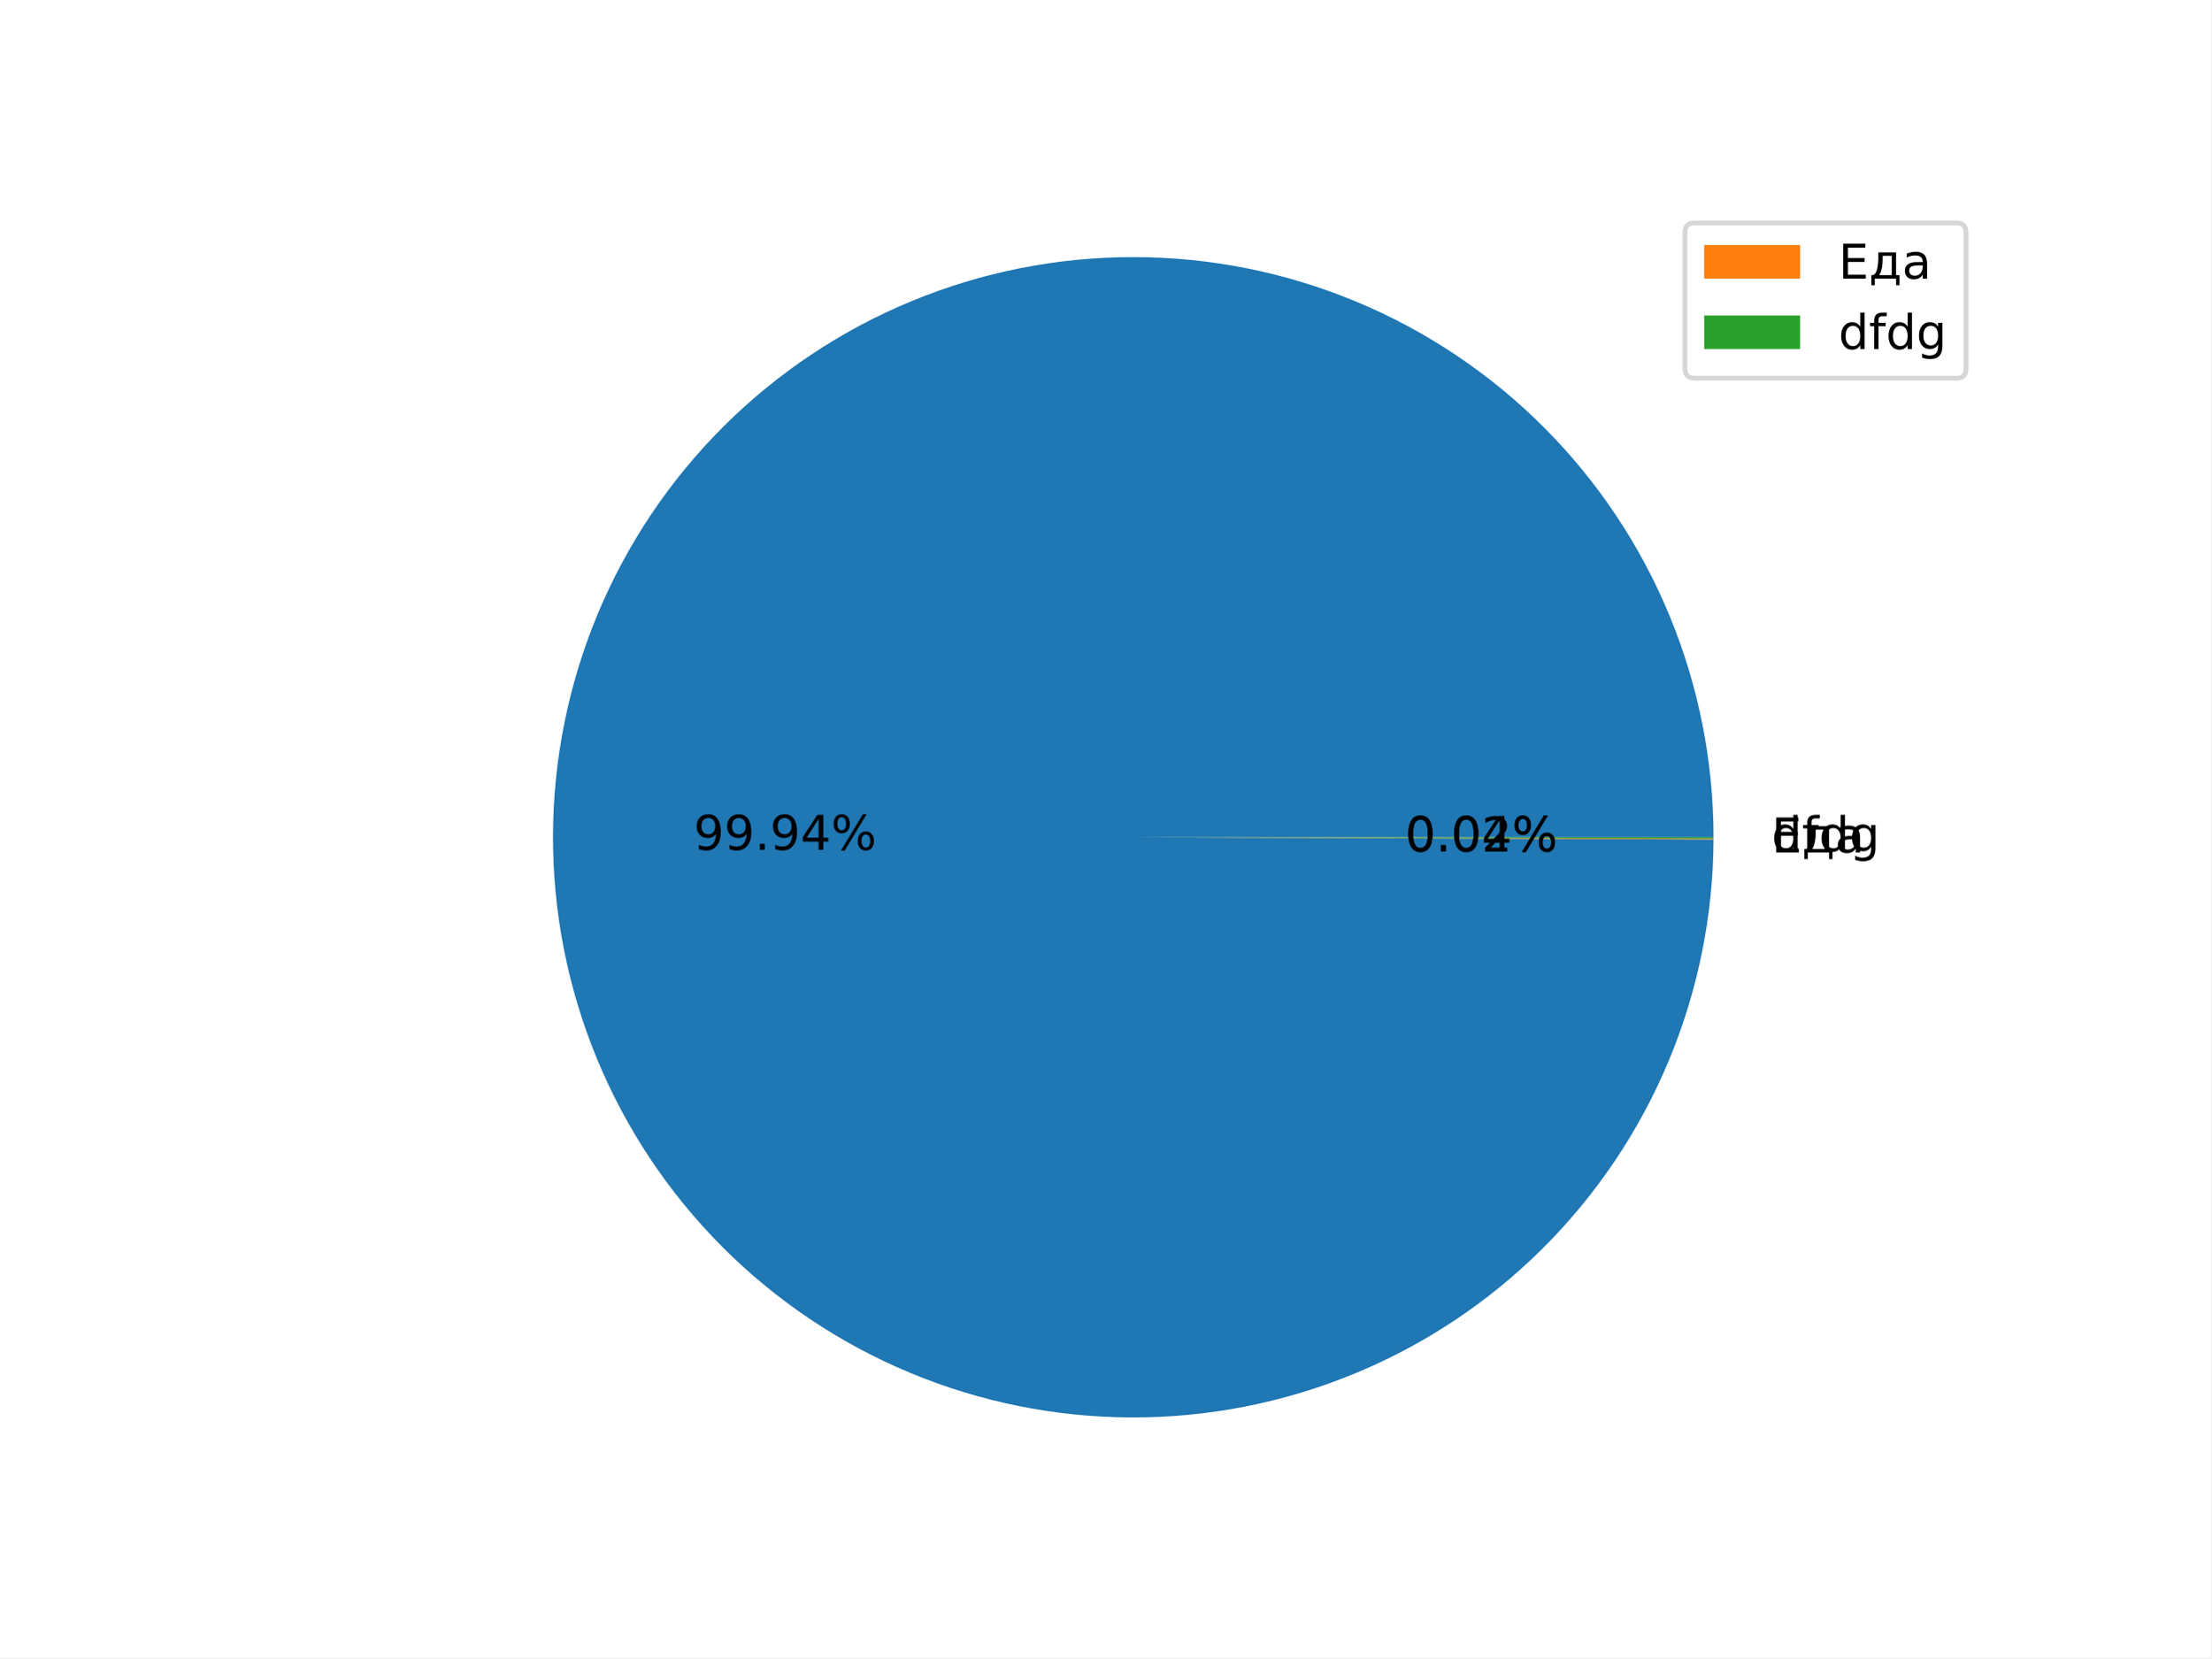
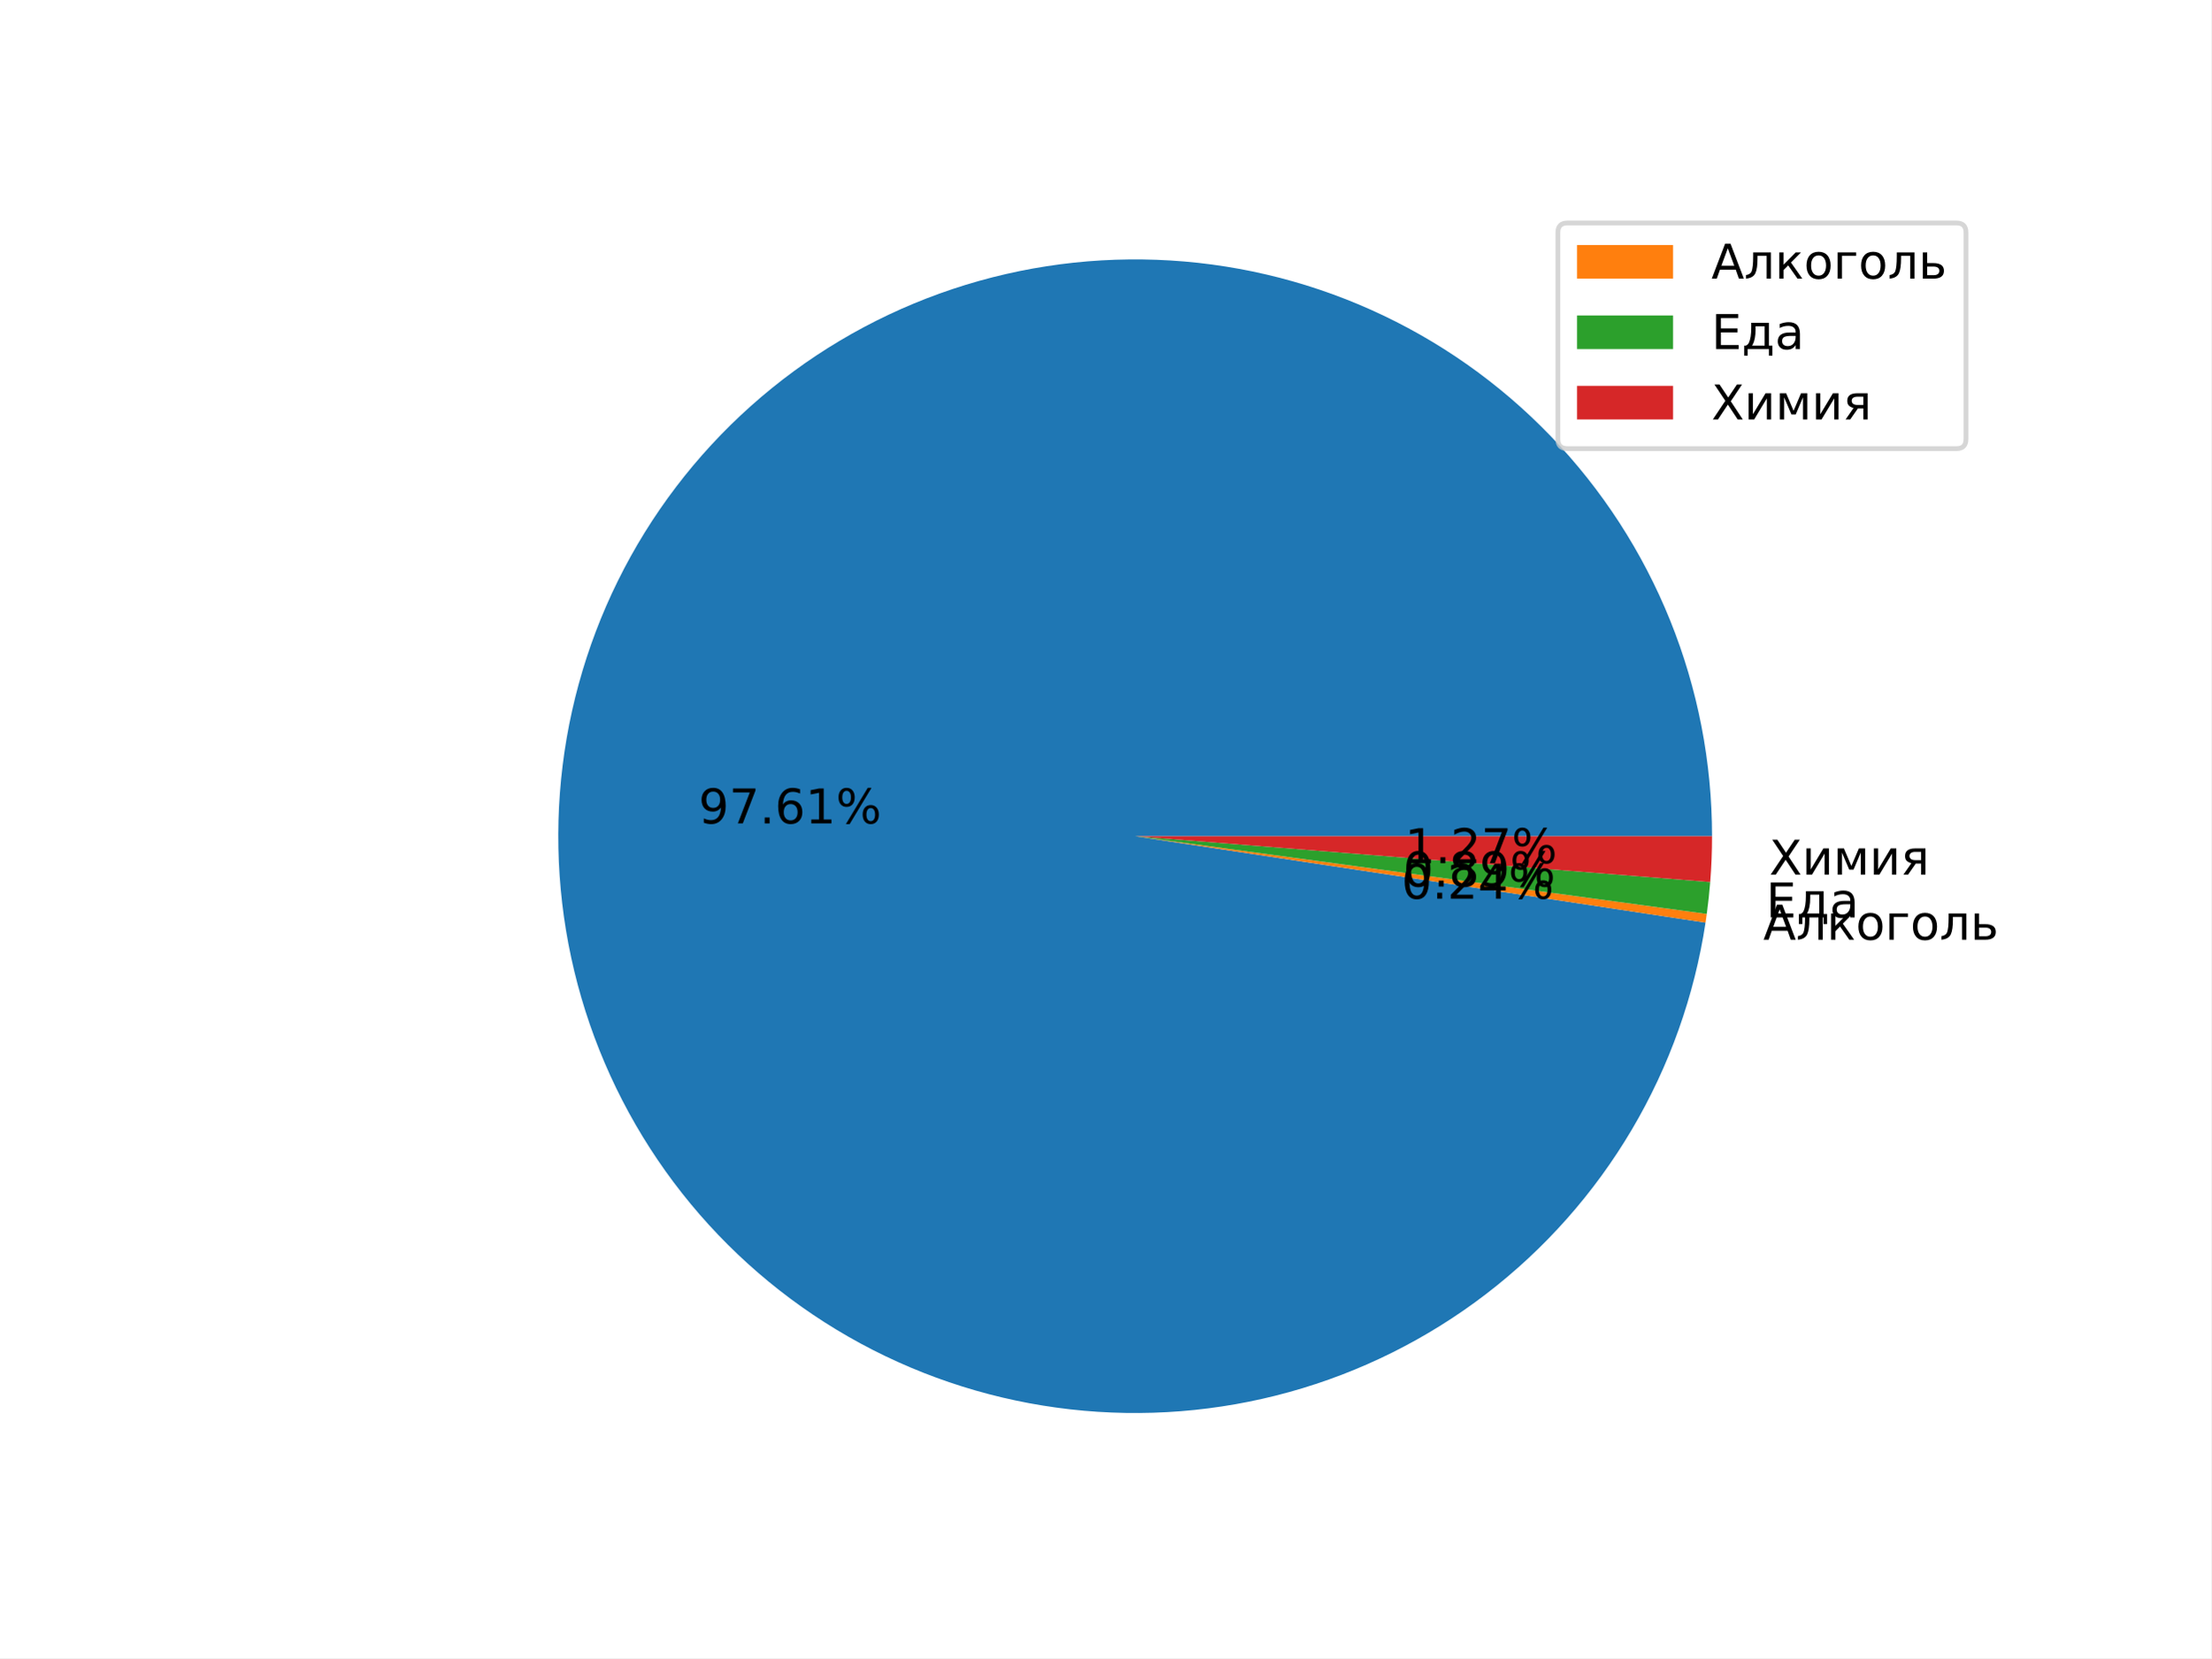
<svg xmlns="http://www.w3.org/2000/svg" xmlns:xlink="http://www.w3.org/1999/xlink" height="345.6pt" version="1.1" viewBox="0 0 460.8 345.6" width="460.8pt">
  <defs>
    <style type="text/css">*{stroke-linecap:butt;stroke-linejoin:round;}</style>
  </defs>
  <g id="figure_1">
    <g id="patch_1">
      <path d="M 0 345.6  L 460.8 345.6  L 460.8 0  L 0 0  z " style="fill:#ffffff;" />
    </g>
    <g id="axes_1">
      <g id="patch_2">
-         <path d="M 357.105 174.513  C 357.105 158.642 353.981 142.926 347.911 128.262  C 341.841 113.597 332.943 100.271 321.726 89.043  C 310.509 77.815 297.191 68.905 282.532 62.821  C 267.874 56.737 252.16 53.598 236.289 53.583  C 220.419 53.568 204.699 56.677 190.029 62.734  C 175.359 68.79 162.024 77.675 150.786 88.881  C 139.547 100.088 130.624 113.398 124.527 128.05  C 118.429 142.703 115.275 158.414 115.245 174.284  C 115.215 190.155 118.309 205.878 124.352 220.553  C 130.394 235.229 139.267 248.572 150.462 259.821  C 161.658 271.07 174.96 280.006 189.606 286.117  C 204.253 292.229 219.961 295.398 235.832 295.443  C 251.702 295.488 267.428 292.408 282.109 286.38  C 296.791 280.352 310.142 271.492 321.402 260.306  C 332.661 249.121 341.61 235.828 347.735 221.187  C 353.86 206.546 357.044 190.841 357.104 174.971  L 236.175 174.513  L 357.105 174.513  z " style="fill:#1f77b4;" />
+         <path d="M 356.797 174.29  C 356.797 158.882 353.835 143.616 348.072 129.326  C 342.31 115.036 333.854 101.986 323.165 90.889  C 312.477 79.791 299.754 70.85 285.69 64.555  C 271.627 58.259 256.484 54.726 241.086 54.147  C 225.689 53.568 210.323 55.954 195.827 61.176  C 181.33 66.397 167.972 74.357 156.48 84.621  C 144.988 94.885 135.576 107.263 128.757 121.08  C 121.938 134.897 117.838 149.896 116.68 165.261  C 115.523 180.626 117.331 196.07 122.004 210.753  C 126.677 225.435 134.129 239.083 143.954 250.953  C 153.778 262.822 165.794 272.693 179.345 280.026  C 192.896 287.36 207.731 292.021 223.041 293.754  C 238.352 295.488 253.853 294.262 268.701 290.144  C 283.549 286.026 297.467 279.092 309.697 269.72  C 321.927 260.348 332.243 248.712 340.08 235.446  C 347.918 222.181 353.133 207.531 355.441 192.297  L 236.569 174.29  L 356.797 174.29  z " style="fill:#1f77b4;" />
      </g>
      <g id="patch_3">
-         <path d="M 357.104 174.971  C 357.104 174.942 357.104 174.914 357.105 174.886  C 357.105 174.857 357.105 174.829 357.105 174.801  L 236.175 174.513  L 357.104 174.971  z " style="fill:#ff7f0e;" />
+         <path d="M 355.441 192.297  C 355.486 191.997 355.53 191.698 355.573 191.398  C 355.616 191.098 355.658 190.798 355.699 190.498  L 236.569 174.29  L 355.441 192.297  z " style="fill:#ff7f0e;" />
      </g>
      <g id="patch_4">
-         <path d="M 357.105 174.801  C 357.105 174.753 357.105 174.705 357.105 174.657  C 357.105 174.609 357.105 174.561 357.105 174.513  L 236.175 174.513  L 357.105 174.801  z " style="fill:#2ca02c;" />
+         <path d="M 355.699 190.498  C 355.85 189.393 355.985 188.285 356.104 187.176  C 356.224 186.066 356.328 184.955 356.417 183.843  L 236.569 174.29  L 355.699 190.498  z " style="fill:#2ca02c;" />
+       </g>
+       <g id="patch_5">
+         <path d="M 356.417 183.843  C 356.543 182.254 356.638 180.663 356.702 179.07  C 356.765 177.478 356.797 175.884 356.797 174.29  L 236.569 174.29  L 356.417 183.843  z " style="fill:#d62728;" />
      </g>
      <g id="matplotlib.axis_1" />
      <g id="matplotlib.axis_2" />
      <g id="text_1">
-         <g transform="translate(144.552 177.1353)scale(0.1 -0.1)">
+         <g transform="translate(145.5709 171.632)scale(0.1 -0.1)">
          <defs>
            <path d="M 703 97  L 703 672  Q 941 559 1184 500  Q 1428 441 1663 441  Q 2288 441 2617 861  Q 2947 1281 2994 2138  Q 2813 1869 2534 1725  Q 2256 1581 1919 1581  Q 1219 1581 811 2004  Q 403 2428 403 3163  Q 403 3881 828 4315  Q 1253 4750 1959 4750  Q 2769 4750 3195 4129  Q 3622 3509 3622 2328  Q 3622 1225 3098 567  Q 2575 -91 1691 -91  Q 1453 -91 1209 -44  Q 966 3 703 97  z M 1959 2075  Q 2384 2075 2632 2365  Q 2881 2656 2881 3163  Q 2881 3666 2632 3958  Q 2384 4250 1959 4250  Q 1534 4250 1286 3958  Q 1038 3666 1038 3163  Q 1038 2656 1286 2365  Q 1534 2075 1959 2075  z " id="DejaVuSans-39" transform="scale(0.015625)" />
+             <path d="M 525 4666  L 3525 4666  L 3525 4397  L 1831 0  L 1172 0  L 2766 4134  L 525 4134  L 525 4666  z " id="DejaVuSans-37" transform="scale(0.015625)" />
            <path d="M 684 794  L 1344 794  L 1344 0  L 684 0  L 684 794  z " id="DejaVuSans-2e" transform="scale(0.015625)" />
-             <path d="M 2419 4116  L 825 1625  L 2419 1625  L 2419 4116  z M 2253 4666  L 3047 4666  L 3047 1625  L 3713 1625  L 3713 1100  L 3047 1100  L 3047 0  L 2419 0  L 2419 1100  L 313 1100  L 313 1709  L 2253 4666  z " id="DejaVuSans-34" transform="scale(0.015625)" />
+             <path d="M 2113 2584  Q 1688 2584 1439 2293  Q 1191 2003 1191 1497  Q 1191 994 1439 701  Q 1688 409 2113 409  Q 2538 409 2786 701  Q 3034 994 3034 1497  Q 3034 2003 2786 2293  Q 2538 2584 2113 2584  z M 3366 4563  L 3366 3988  Q 3128 4100 2886 4159  Q 2644 4219 2406 4219  Q 1781 4219 1451 3797  Q 1122 3375 1075 2522  Q 1259 2794 1537 2939  Q 1816 3084 2150 3084  Q 2853 3084 3261 2657  Q 3669 2231 3669 1497  Q 3669 778 3244 343  Q 2819 -91 2113 -91  Q 1303 -91 875 529  Q 447 1150 447 2328  Q 447 3434 972 4092  Q 1497 4750 2381 4750  Q 2619 4750 2861 4703  Q 3103 4656 3366 4563  z " id="DejaVuSans-36" transform="scale(0.015625)" />
+             <path d="M 794 531  L 1825 531  L 1825 4091  L 703 3866  L 703 4441  L 1819 4666  L 2450 4666  L 2450 531  L 3481 531  L 3481 0  L 794 0  L 794 531  z " id="DejaVuSans-31" transform="scale(0.015625)" />
            <path d="M 4653 2053  Q 4381 2053 4226 1822  Q 4072 1591 4072 1178  Q 4072 772 4226 539  Q 4381 306 4653 306  Q 4919 306 5073 539  Q 5228 772 5228 1178  Q 5228 1588 5073 1820  Q 4919 2053 4653 2053  z M 4653 2450  Q 5147 2450 5437 2106  Q 5728 1763 5728 1178  Q 5728 594 5436 251  Q 5144 -91 4653 -91  Q 4153 -91 3862 251  Q 3572 594 3572 1178  Q 3572 1766 3864 2108  Q 4156 2450 4653 2450  z M 1428 4353  Q 1159 4353 1004 4120  Q 850 3888 850 3481  Q 850 3069 1003 2837  Q 1156 2606 1428 2606  Q 1700 2606 1854 2837  Q 2009 3069 2009 3481  Q 2009 3884 1853 4118  Q 1697 4353 1428 4353  z M 4250 4750  L 4750 4750  L 1831 -91  L 1331 -91  L 4250 4750  z M 1428 4750  Q 1922 4750 2215 4408  Q 2509 4066 2509 3481  Q 2509 2891 2217 2550  Q 1925 2209 1428 2209  Q 931 2209 642 2551  Q 353 2894 353 3481  Q 353 4063 643 4406  Q 934 4750 1428 4750  z " id="DejaVuSans-25" transform="scale(0.015625)" />
          </defs>
          <use xlink:href="#DejaVuSans-39" />
-           <use x="63.623" xlink:href="#DejaVuSans-39" />
+           <use x="63.623" xlink:href="#DejaVuSans-37" />
          <use x="127.246" xlink:href="#DejaVuSans-2e" />
-           <use x="159.033" xlink:href="#DejaVuSans-39" />
-           <use x="222.656" xlink:href="#DejaVuSans-34" />
+           <use x="159.033" xlink:href="#DejaVuSans-36" />
+           <use x="222.656" xlink:href="#DejaVuSans-31" />
          <use x="286.279" xlink:href="#DejaVuSans-25" />
        </g>
      </g>
      <g id="text_2">
-         <g transform="translate(369.1975 177.6824)scale(0.1 -0.1)">
+         <g transform="translate(367.4737 195.8681)scale(0.1 -0.1)">
+           <defs>
+             <path d="M 2188 4044  L 1331 1722  L 3047 1722  L 2188 4044  z M 1831 4666  L 2547 4666  L 4325 0  L 3669 0  L 3244 1197  L 1141 1197  L 716 0  L 50 0  L 1831 4666  z " id="DejaVuSans-410" transform="scale(0.015625)" />
+             <path d="M 238 0  L 238 478  Q 806 566 981 959  Q 1194 1513 1194 2928  L 1194 3500  L 3559 3500  L 3559 0  L 2984 0  L 2984 3041  L 1769 3041  L 1769 2694  Q 1769 1344 1494 738  Q 1200 91 238 0  z " id="DejaVuSans-43b" transform="scale(0.015625)" />
+             <path d="M 581 3500  L 1153 3500  L 1153 1856  L 2775 3500  L 3481 3500  L 2144 2147  L 3653 0  L 3009 0  L 1769 1766  L 1153 1141  L 1153 0  L 581 0  L 581 3500  z " id="DejaVuSans-43a" transform="scale(0.015625)" />
+             <path d="M 1959 3097  Q 1497 3097 1228 2736  Q 959 2375 959 1747  Q 959 1119 1226 758  Q 1494 397 1959 397  Q 2419 397 2687 759  Q 2956 1122 2956 1747  Q 2956 2369 2687 2733  Q 2419 3097 1959 3097  z M 1959 3584  Q 2709 3584 3137 3096  Q 3566 2609 3566 1747  Q 3566 888 3137 398  Q 2709 -91 1959 -91  Q 1206 -91 779 398  Q 353 888 353 1747  Q 353 2609 779 3096  Q 1206 3584 1959 3584  z " id="DejaVuSans-43e" transform="scale(0.015625)" />
+             <path d="M 581 0  L 581 3500  L 3050 3500  L 3050 3041  L 1159 3041  L 1159 0  L 581 0  z " id="DejaVuSans-433" transform="scale(0.015625)" />
+             <path d="M 2781 1038  Q 2781 1319 2576 1466  Q 2372 1613 1978 1613  L 1159 1613  L 1159 459  L 1978 459  Q 2372 459 2576 607  Q 2781 756 2781 1038  z M 581 3500  L 1159 3500  L 1159 2072  L 2003 2072  Q 2672 2072 3033 1817  Q 3394 1563 3394 1038  Q 3394 513 3033 256  Q 2672 0 2003 0  L 581 0  L 581 3500  z " id="DejaVuSans-44c" transform="scale(0.015625)" />
+           </defs>
+           <use xlink:href="#DejaVuSans-410" />
+           <use x="68.408" xlink:href="#DejaVuSans-43b" />
+           <use x="132.324" xlink:href="#DejaVuSans-43a" />
+           <use x="192.725" xlink:href="#DejaVuSans-43e" />
+           <use x="253.906" xlink:href="#DejaVuSans-433" />
+           <use x="306.445" xlink:href="#DejaVuSans-43e" />
+           <use x="367.627" xlink:href="#DejaVuSans-43b" />
+           <use x="431.543" xlink:href="#DejaVuSans-44c" />
+         </g>
+       </g>
+       <g id="text_3">
+         <g transform="translate(292.0879 187.3141)scale(0.1 -0.1)">
+           <defs>
+             <path d="M 2034 4250  Q 1547 4250 1301 3770  Q 1056 3291 1056 2328  Q 1056 1369 1301 889  Q 1547 409 2034 409  Q 2525 409 2770 889  Q 3016 1369 3016 2328  Q 3016 3291 2770 3770  Q 2525 4250 2034 4250  z M 2034 4750  Q 2819 4750 3233 4129  Q 3647 3509 3647 2328  Q 3647 1150 3233 529  Q 2819 -91 2034 -91  Q 1250 -91 836 529  Q 422 1150 422 2328  Q 422 3509 836 4129  Q 1250 4750 2034 4750  z " id="DejaVuSans-30" transform="scale(0.015625)" />
+             <path d="M 1228 531  L 3431 531  L 3431 0  L 469 0  L 469 531  Q 828 903 1448 1529  Q 2069 2156 2228 2338  Q 2531 2678 2651 2914  Q 2772 3150 2772 3378  Q 2772 3750 2511 3984  Q 2250 4219 1831 4219  Q 1534 4219 1204 4116  Q 875 4013 500 3803  L 500 4441  Q 881 4594 1212 4672  Q 1544 4750 1819 4750  Q 2544 4750 2975 4387  Q 3406 4025 3406 3419  Q 3406 3131 3298 2873  Q 3191 2616 2906 2266  Q 2828 2175 2409 1742  Q 1991 1309 1228 531  z " id="DejaVuSans-32" transform="scale(0.015625)" />
+             <path d="M 2419 4116  L 825 1625  L 2419 1625  L 2419 4116  z M 2253 4666  L 3047 4666  L 3047 1625  L 3713 1625  L 3713 1100  L 3047 1100  L 3047 0  L 2419 0  L 2419 1100  L 313 1100  L 313 1709  L 2253 4666  z " id="DejaVuSans-34" transform="scale(0.015625)" />
+           </defs>
+           <use xlink:href="#DejaVuSans-30" />
+           <use x="63.623" xlink:href="#DejaVuSans-2e" />
+           <use x="95.41" xlink:href="#DejaVuSans-32" />
+           <use x="159.033" xlink:href="#DejaVuSans-34" />
+           <use x="222.656" xlink:href="#DejaVuSans-25" />
+         </g>
+       </g>
+       <g id="text_4">
+         <g transform="translate(368.0577 191.2237)scale(0.1 -0.1)">
          <defs>
            <path d="M 628 4666  L 3578 4666  L 3578 4134  L 1259 4134  L 1259 2753  L 3481 2753  L 3481 2222  L 1259 2222  L 1259 531  L 3634 531  L 3634 0  L 628 0  L 628 4666  z " id="DejaVuSans-415" transform="scale(0.015625)" />
            <path d="M 1384 459  L 3053 459  L 3053 3041  L 1844 3041  L 1844 2603  Q 1844 1316 1475 628  L 1384 459  z M 550 459  Q 834 584 959 850  Q 1266 1509 1266 2838  L 1266 3500  L 3631 3500  L 3631 459  L 4091 459  L 4091 -884  L 3631 -884  L 3631 0  L 794 0  L 794 -884  L 334 -884  L 334 459  L 550 459  z " id="DejaVuSans-434" transform="scale(0.015625)" />
            <path d="M 2194 1759  Q 1497 1759 1228 1600  Q 959 1441 959 1056  Q 959 750 1161 570  Q 1363 391 1709 391  Q 2188 391 2477 730  Q 2766 1069 2766 1631  L 2766 1759  L 2194 1759  z M 3341 1997  L 3341 0  L 2766 0  L 2766 531  Q 2569 213 2275 61  Q 1981 -91 1556 -91  Q 1019 -91 701 211  Q 384 513 384 1019  Q 384 1609 779 1909  Q 1175 2209 1959 2209  L 2766 2209  L 2766 2266  Q 2766 2663 2505 2880  Q 2244 3097 1772 3097  Q 1472 3097 1187 3025  Q 903 2953 641 2809  L 641 3341  Q 956 3463 1253 3523  Q 1550 3584 1831 3584  Q 2591 3584 2966 3190  Q 3341 2797 3341 1997  z " id="DejaVuSans-430" transform="scale(0.015625)" />
          </defs>
          <use xlink:href="#DejaVuSans-415" />
          <use x="63.184" xlink:href="#DejaVuSans-434" />
          <use x="132.324" xlink:href="#DejaVuSans-430" />
        </g>
      </g>
-       <g id="text_3">
-         <g transform="translate(292.8491 177.4961)scale(0.1 -0.1)">
+       <g id="text_5">
+         <g transform="translate(292.4064 184.7808)scale(0.1 -0.1)">
          <defs>
-             <path d="M 2034 4250  Q 1547 4250 1301 3770  Q 1056 3291 1056 2328  Q 1056 1369 1301 889  Q 1547 409 2034 409  Q 2525 409 2770 889  Q 3016 1369 3016 2328  Q 3016 3291 2770 3770  Q 2525 4250 2034 4250  z M 2034 4750  Q 2819 4750 3233 4129  Q 3647 3509 3647 2328  Q 3647 1150 3233 529  Q 2819 -91 2034 -91  Q 1250 -91 836 529  Q 422 1150 422 2328  Q 422 3509 836 4129  Q 1250 4750 2034 4750  z " id="DejaVuSans-30" transform="scale(0.015625)" />
-             <path d="M 1228 531  L 3431 531  L 3431 0  L 469 0  L 469 531  Q 828 903 1448 1529  Q 2069 2156 2228 2338  Q 2531 2678 2651 2914  Q 2772 3150 2772 3378  Q 2772 3750 2511 3984  Q 2250 4219 1831 4219  Q 1534 4219 1204 4116  Q 875 4013 500 3803  L 500 4441  Q 881 4594 1212 4672  Q 1544 4750 1819 4750  Q 2544 4750 2975 4387  Q 3406 4025 3406 3419  Q 3406 3131 3298 2873  Q 3191 2616 2906 2266  Q 2828 2175 2409 1742  Q 1991 1309 1228 531  z " id="DejaVuSans-32" transform="scale(0.015625)" />
+             <path d="M 2034 2216  Q 1584 2216 1326 1975  Q 1069 1734 1069 1313  Q 1069 891 1326 650  Q 1584 409 2034 409  Q 2484 409 2743 651  Q 3003 894 3003 1313  Q 3003 1734 2745 1975  Q 2488 2216 2034 2216  z M 1403 2484  Q 997 2584 770 2862  Q 544 3141 544 3541  Q 544 4100 942 4425  Q 1341 4750 2034 4750  Q 2731 4750 3128 4425  Q 3525 4100 3525 3541  Q 3525 3141 3298 2862  Q 3072 2584 2669 2484  Q 3125 2378 3379 2068  Q 3634 1759 3634 1313  Q 3634 634 3220 271  Q 2806 -91 2034 -91  Q 1263 -91 848 271  Q 434 634 434 1313  Q 434 1759 690 2068  Q 947 2378 1403 2484  z M 1172 3481  Q 1172 3119 1398 2916  Q 1625 2713 2034 2713  Q 2441 2713 2670 2916  Q 2900 3119 2900 3481  Q 2900 3844 2670 4047  Q 2441 4250 2034 4250  Q 1625 4250 1398 4047  Q 1172 3844 1172 3481  z " id="DejaVuSans-38" transform="scale(0.015625)" />
          </defs>
          <use xlink:href="#DejaVuSans-30" />
          <use x="63.623" xlink:href="#DejaVuSans-2e" />
-           <use x="95.41" xlink:href="#DejaVuSans-30" />
-           <use x="159.033" xlink:href="#DejaVuSans-32" />
+           <use x="95.41" xlink:href="#DejaVuSans-38" />
+           <use x="159.033" xlink:href="#DejaVuSans-39" />
          <use x="222.656" xlink:href="#DejaVuSans-25" />
        </g>
      </g>
-       <g id="text_4">
-         <g transform="translate(369.1981 177.4308)scale(0.1 -0.1)">
+       <g id="text_6">
+         <g transform="translate(368.7149 182.3078)scale(0.1 -0.1)">
          <defs>
-             <path d="M 2906 2969  L 2906 4863  L 3481 4863  L 3481 0  L 2906 0  L 2906 525  Q 2725 213 2448 61  Q 2172 -91 1784 -91  Q 1150 -91 751 415  Q 353 922 353 1747  Q 353 2572 751 3078  Q 1150 3584 1784 3584  Q 2172 3584 2448 3432  Q 2725 3281 2906 2969  z M 947 1747  Q 947 1113 1208 752  Q 1469 391 1925 391  Q 2381 391 2643 752  Q 2906 1113 2906 1747  Q 2906 2381 2643 2742  Q 2381 3103 1925 3103  Q 1469 3103 1208 2742  Q 947 2381 947 1747  z " id="DejaVuSans-64" transform="scale(0.015625)" />
-             <path d="M 2375 4863  L 2375 4384  L 1825 4384  Q 1516 4384 1395 4259  Q 1275 4134 1275 3809  L 1275 3500  L 2222 3500  L 2222 3053  L 1275 3053  L 1275 0  L 697 0  L 697 3053  L 147 3053  L 147 3500  L 697 3500  L 697 3744  Q 697 4328 969 4595  Q 1241 4863 1831 4863  L 2375 4863  z " id="DejaVuSans-66" transform="scale(0.015625)" />
-             <path d="M 2906 1791  Q 2906 2416 2648 2759  Q 2391 3103 1925 3103  Q 1463 3103 1205 2759  Q 947 2416 947 1791  Q 947 1169 1205 825  Q 1463 481 1925 481  Q 2391 481 2648 825  Q 2906 1169 2906 1791  z M 3481 434  Q 3481 -459 3084 -895  Q 2688 -1331 1869 -1331  Q 1566 -1331 1297 -1286  Q 1028 -1241 775 -1147  L 775 -588  Q 1028 -725 1275 -790  Q 1522 -856 1778 -856  Q 2344 -856 2625 -561  Q 2906 -266 2906 331  L 2906 616  Q 2728 306 2450 153  Q 2172 0 1784 0  Q 1141 0 747 490  Q 353 981 353 1791  Q 353 2603 747 3093  Q 1141 3584 1784 3584  Q 2172 3584 2450 3431  Q 2728 3278 2906 2969  L 2906 3500  L 3481 3500  L 3481 434  z " id="DejaVuSans-67" transform="scale(0.015625)" />
+             <path d="M 403 4666  L 1081 4666  L 2241 2931  L 3406 4666  L 4084 4666  L 2584 2425  L 4184 0  L 3506 0  L 2194 1984  L 872 0  L 191 0  L 1856 2491  L 403 4666  z " id="DejaVuSans-425" transform="scale(0.015625)" />
+             <path d="M 3578 3500  L 3578 0  L 3006 0  L 3006 2809  L 1319 0  L 581 0  L 581 3500  L 1153 3500  L 1153 697  L 2838 3500  L 3578 3500  z " id="DejaVuSans-438" transform="scale(0.015625)" />
+             <path d="M 581 3500  L 1422 3500  L 2416 1156  L 3413 3500  L 4247 3500  L 4247 0  L 3669 0  L 3669 2950  L 2703 672  L 2128 672  L 1159 2950  L 1159 0  L 581 0  L 581 3500  z " id="DejaVuSans-43c" transform="scale(0.015625)" />
+             <path d="M 1181 2491  Q 1181 2231 1381 2084  Q 1581 1938 1953 1938  L 2728 1938  L 2728 3041  L 1953 3041  Q 1581 3041 1381 2897  Q 1181 2753 1181 2491  z M 363 0  L 1431 1534  Q 1069 1616 828 1830  Q 588 2044 588 2491  Q 588 2997 923 3248  Q 1259 3500 1938 3500  L 3306 3500  L 3306 0  L 2728 0  L 2728 1478  L 2013 1478  L 981 0  L 363 0  z " id="DejaVuSans-44f" transform="scale(0.015625)" />
          </defs>
-           <use xlink:href="#DejaVuSans-64" />
-           <use x="63.477" xlink:href="#DejaVuSans-66" />
-           <use x="98.682" xlink:href="#DejaVuSans-64" />
-           <use x="162.158" xlink:href="#DejaVuSans-67" />
+           <use xlink:href="#DejaVuSans-425" />
+           <use x="68.506" xlink:href="#DejaVuSans-438" />
+           <use x="133.496" xlink:href="#DejaVuSans-43c" />
+           <use x="208.936" xlink:href="#DejaVuSans-438" />
+           <use x="273.926" xlink:href="#DejaVuSans-44f" />
        </g>
      </g>
-       <g id="text_5">
-         <g transform="translate(292.8494 177.3589)scale(0.1 -0.1)">
-           <use xlink:href="#DejaVuSans-30" />
+       <g id="text_7">
+         <g transform="translate(292.7649 179.9176)scale(0.1 -0.1)">
+           <use xlink:href="#DejaVuSans-31" />
          <use x="63.623" xlink:href="#DejaVuSans-2e" />
-           <use x="95.41" xlink:href="#DejaVuSans-30" />
-           <use x="159.033" xlink:href="#DejaVuSans-34" />
+           <use x="95.41" xlink:href="#DejaVuSans-32" />
+           <use x="159.033" xlink:href="#DejaVuSans-37" />
          <use x="222.656" xlink:href="#DejaVuSans-25" />
        </g>
      </g>
      <g id="legend_1">
-         <g id="patch_5">
-           <path d="M 353.154 78.828  L 407.72 78.828  Q 409.72 78.828 409.72 76.828  L 409.72 48.472  Q 409.72 46.472 407.72 46.472  L 353.154 46.472  Q 351.154 46.472 351.154 48.472  L 351.154 76.828  Q 351.154 78.828 353.154 78.828  z " style="fill:#ffffff;opacity:0.8;stroke:#cccccc;stroke-linejoin:miter;" />
+         <g id="patch_6">
+           <path d="M 326.668 93.506  L 407.72 93.506  Q 409.72 93.506 409.72 91.506  L 409.72 48.472  Q 409.72 46.472 407.72 46.472  L 326.668 46.472  Q 324.668 46.472 324.668 48.472  L 324.668 91.506  Q 324.668 93.506 326.668 93.506  z " style="fill:#ffffff;opacity:0.8;stroke:#cccccc;stroke-linejoin:miter;" />
        </g>
-         <g id="patch_6">
-           <path d="M 355.154 58.07  L 375.154 58.07  L 375.154 51.07  L 355.154 51.07  z " style="fill:#ff7f0e;" />
+         <g id="patch_7">
+           <path d="M 328.668 58.07  L 348.668 58.07  L 348.668 51.07  L 328.668 51.07  z " style="fill:#ff7f0e;" />
        </g>
-         <g id="text_6">
-           <g transform="translate(383.1544 58.07044)scale(0.1 -0.1)">
+         <g id="text_8">
+           <g transform="translate(356.6684 58.07044)scale(0.1 -0.1)">
+             <use xlink:href="#DejaVuSans-410" />
+             <use x="68.408" xlink:href="#DejaVuSans-43b" />
+             <use x="132.324" xlink:href="#DejaVuSans-43a" />
+             <use x="192.725" xlink:href="#DejaVuSans-43e" />
+             <use x="253.906" xlink:href="#DejaVuSans-433" />
+             <use x="306.445" xlink:href="#DejaVuSans-43e" />
+             <use x="367.627" xlink:href="#DejaVuSans-43b" />
+             <use x="431.543" xlink:href="#DejaVuSans-44c" />
+           </g>
+         </g>
+         <g id="patch_8">
+           <path d="M 328.668 72.749  L 348.668 72.749  L 348.668 65.749  L 328.668 65.749  z " style="fill:#2ca02c;" />
+         </g>
+         <g id="text_9">
+           <g transform="translate(356.6684 72.74856)scale(0.1 -0.1)">
            <use xlink:href="#DejaVuSans-415" />
            <use x="63.184" xlink:href="#DejaVuSans-434" />
            <use x="132.324" xlink:href="#DejaVuSans-430" />
          </g>
        </g>
-         <g id="patch_7">
-           <path d="M 355.154 72.749  L 375.154 72.749  L 375.154 65.749  L 355.154 65.749  z " style="fill:#2ca02c;" />
+         <g id="patch_9">
+           <path d="M 328.668 87.427  L 348.668 87.427  L 348.668 80.427  L 328.668 80.427  z " style="fill:#d62728;" />
        </g>
-         <g id="text_7">
-           <g transform="translate(383.1544 72.74856)scale(0.1 -0.1)">
-             <use xlink:href="#DejaVuSans-64" />
-             <use x="63.477" xlink:href="#DejaVuSans-66" />
-             <use x="98.682" xlink:href="#DejaVuSans-64" />
-             <use x="162.158" xlink:href="#DejaVuSans-67" />
+         <g id="text_10">
+           <g transform="translate(356.6684 87.42669)scale(0.1 -0.1)">
+             <use xlink:href="#DejaVuSans-425" />
+             <use x="68.506" xlink:href="#DejaVuSans-438" />
+             <use x="133.496" xlink:href="#DejaVuSans-43c" />
+             <use x="208.936" xlink:href="#DejaVuSans-438" />
+             <use x="273.926" xlink:href="#DejaVuSans-44f" />
          </g>
        </g>
      </g>
    </g>
  </g>
</svg>
